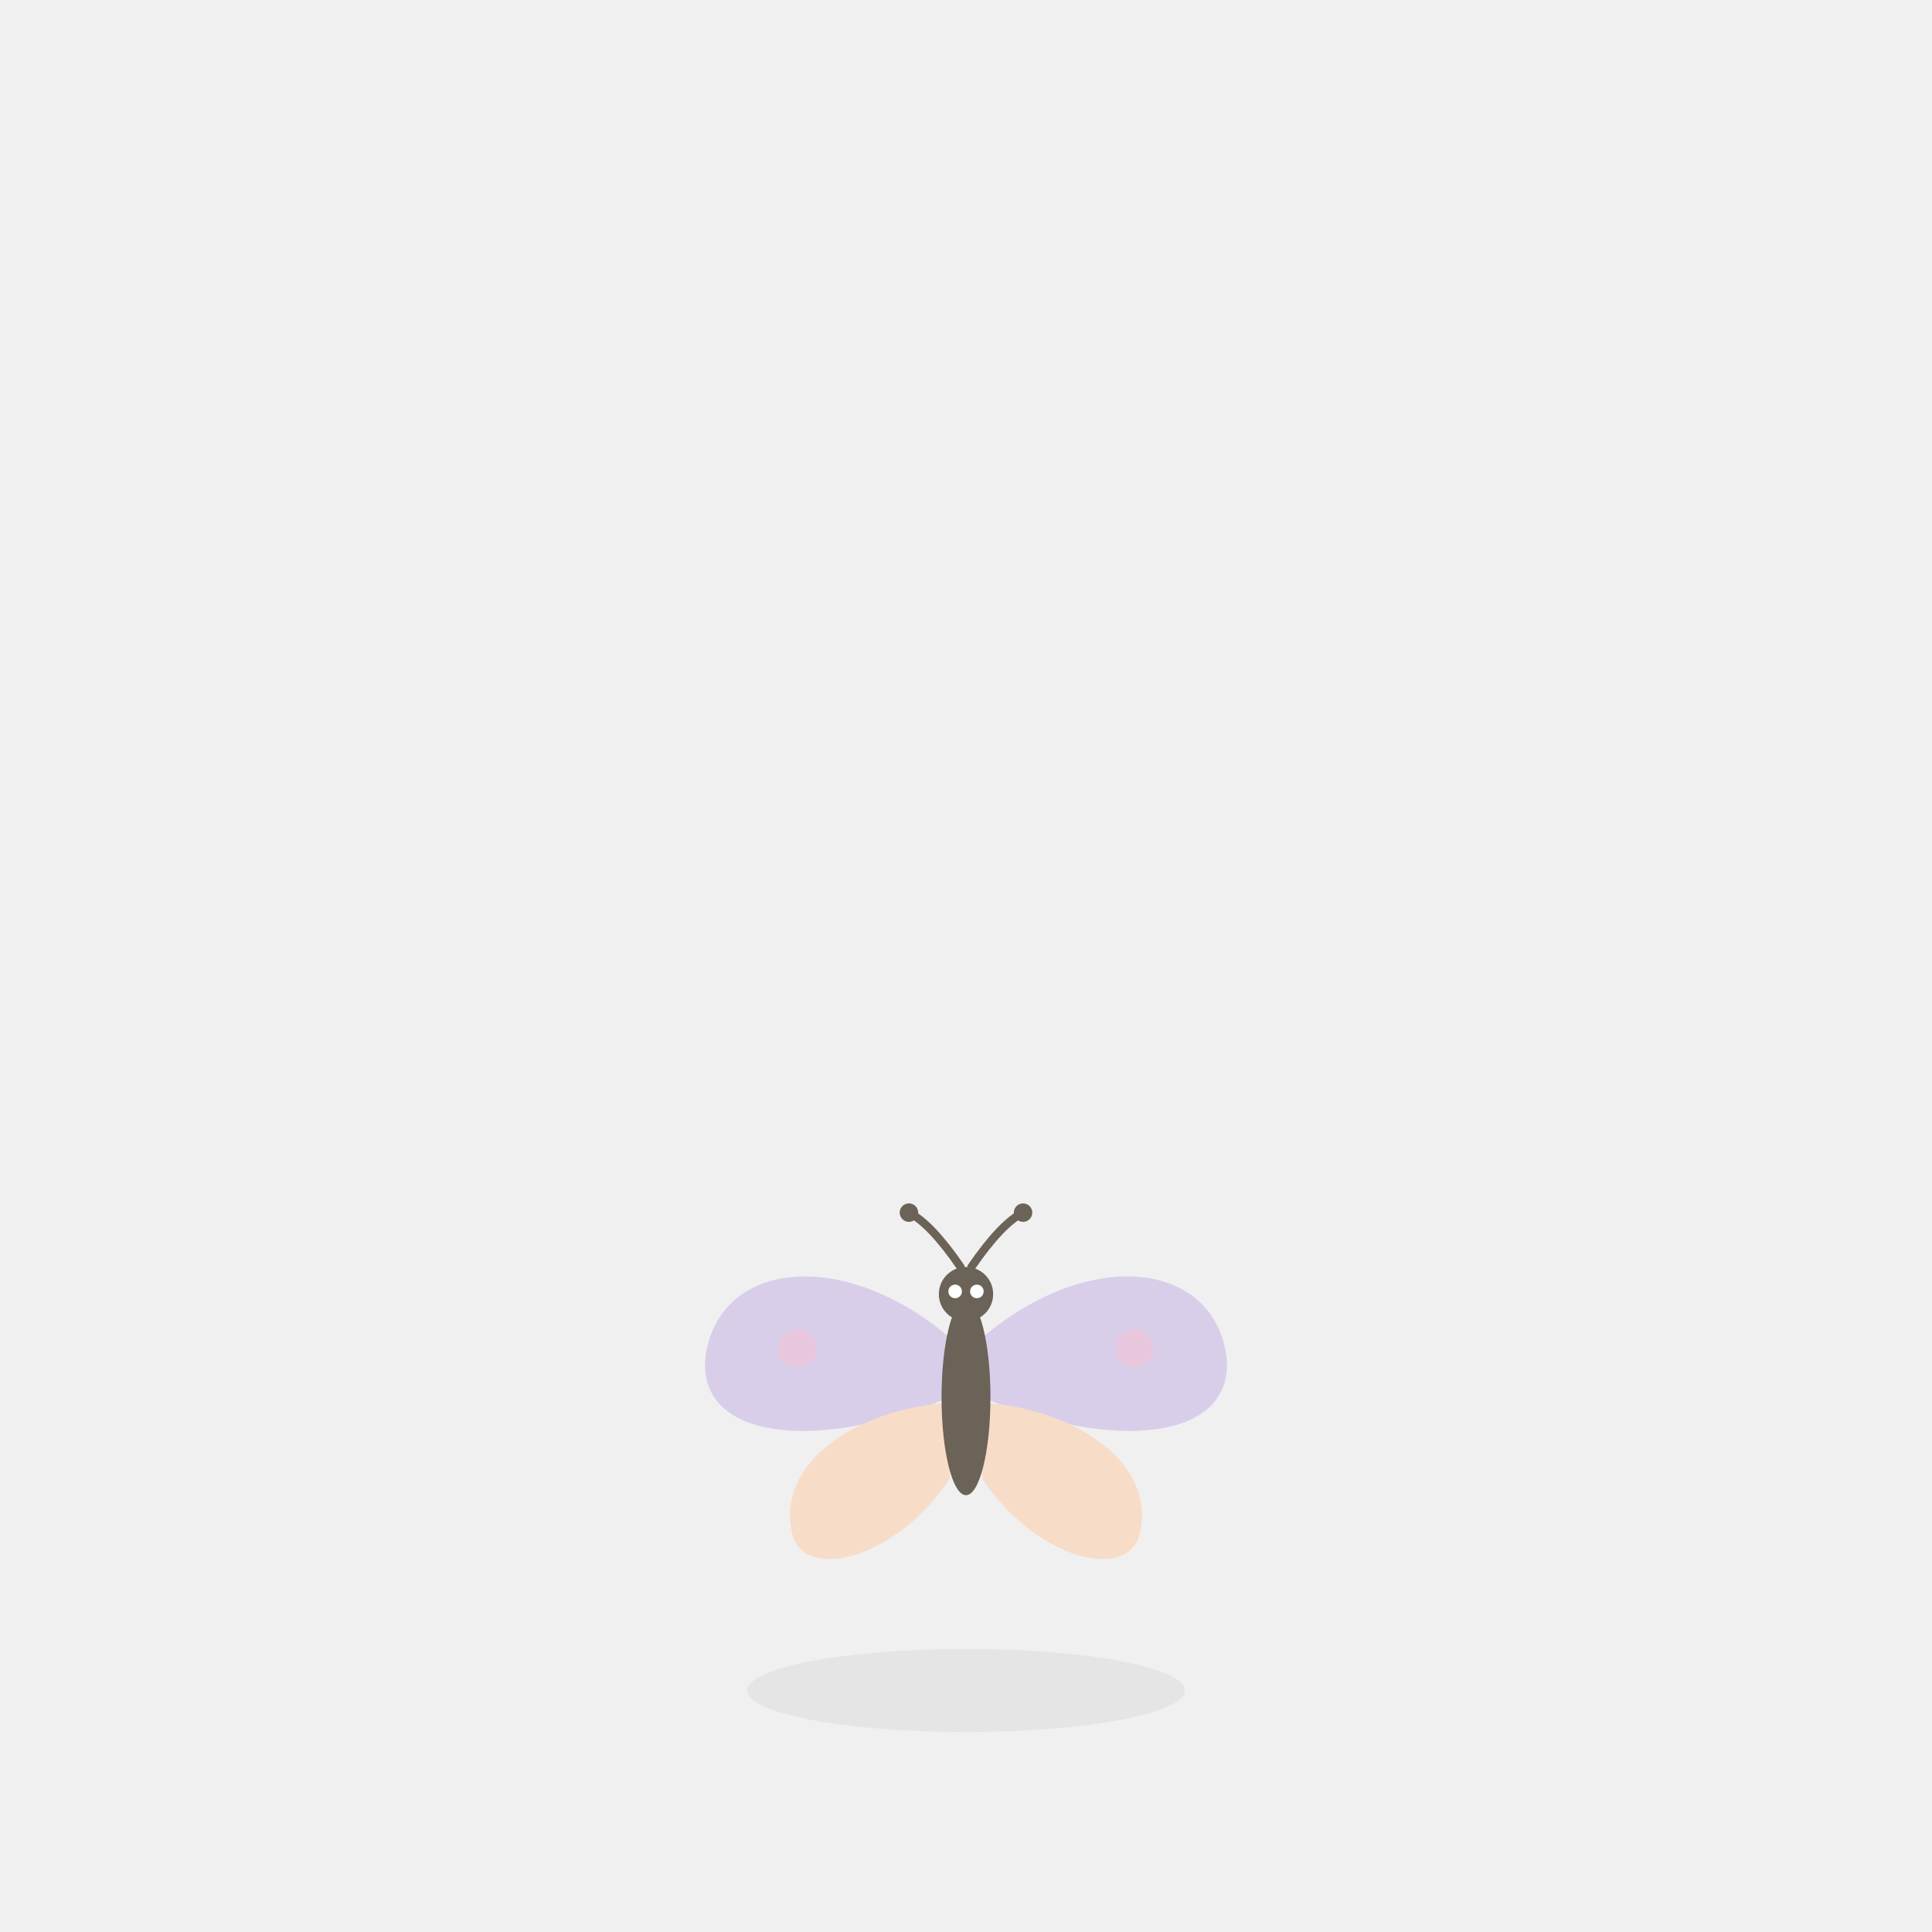
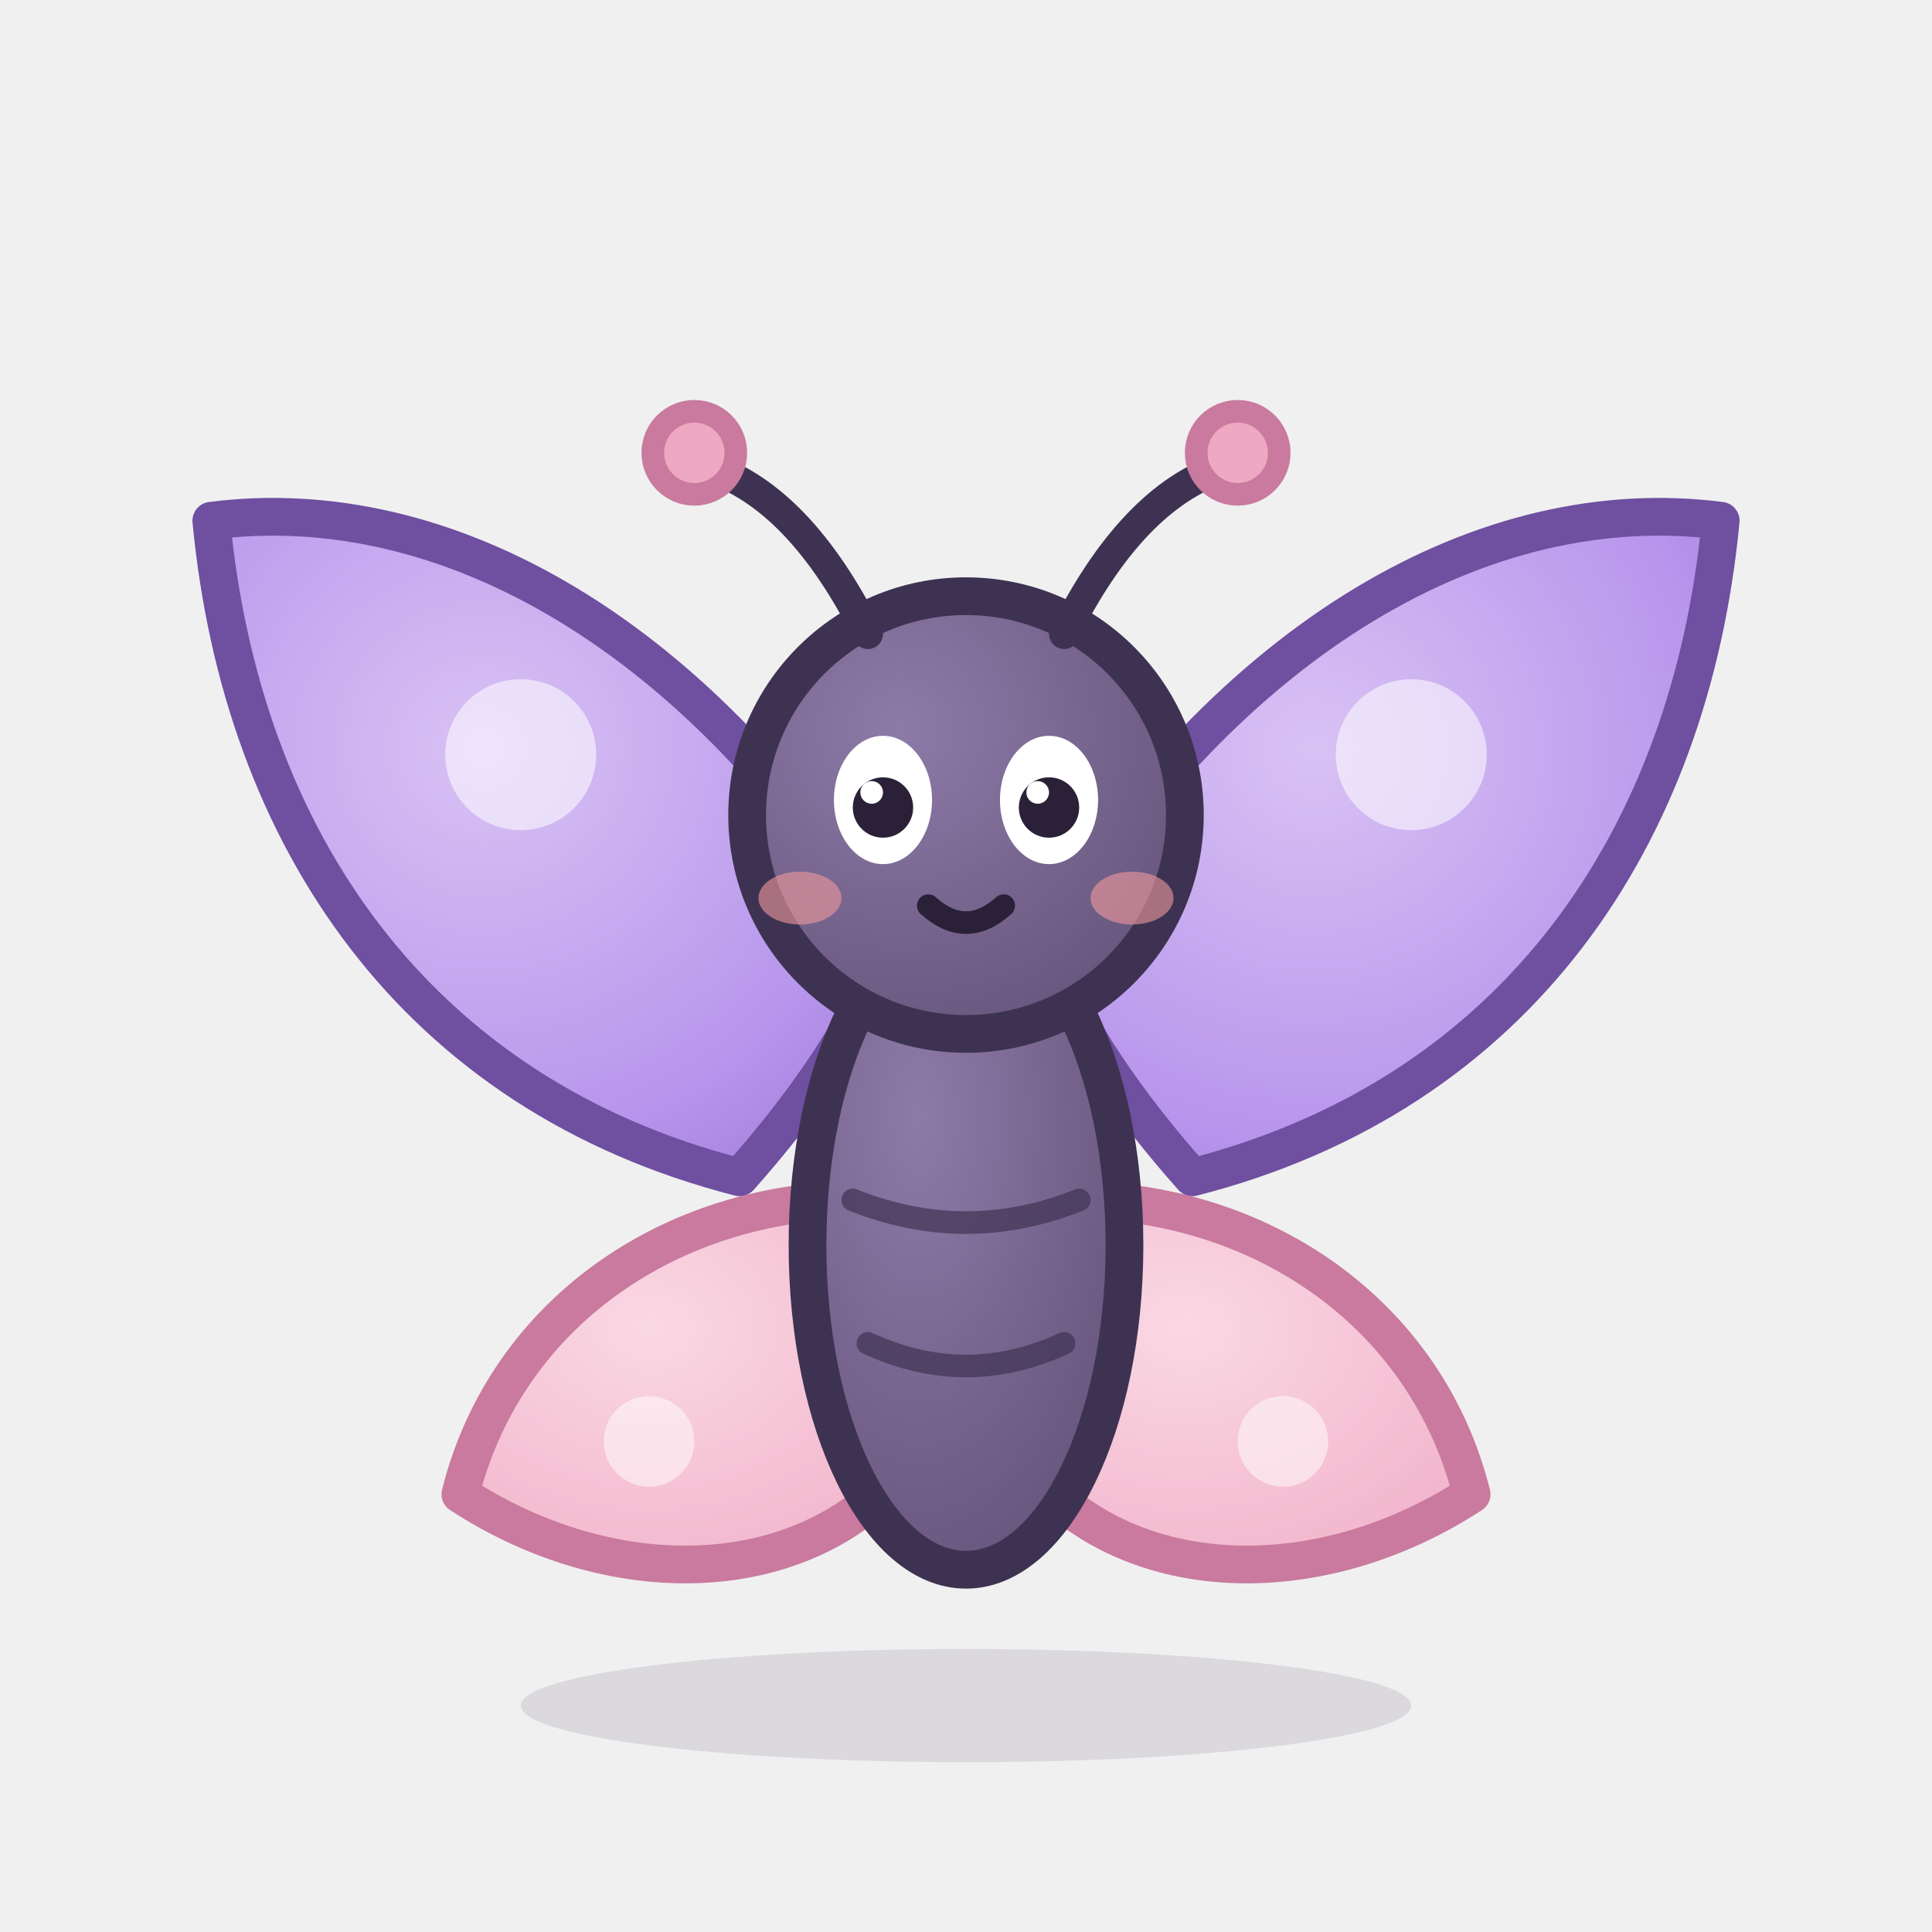
<svg xmlns="http://www.w3.org/2000/svg" viewBox="0 0 512 512" fill="none">
-   <ellipse cx="256" cy="448" rx="58" ry="11" fill="#000000" opacity="0.05" />
-   <g transform="translate(256 366) scale(0.72)">
-     <g>
-       <g>
-         <path d="M-6 -16 C -46 -50 -92 -44 -96 -8 C -98 22 -54 26 -6 6 Z" fill="#D8CEEA" />
-         <path d="M-6 8 C -40 10 -70 30 -64 56 C -60 74 -26 66 -6 36 Z" fill="#F7DCC8" />
-         <circle cx="-62" cy="-12" r="7" fill="#E8C6DC" />
-       </g>
-       <g transform="scale(-1,1)">
-         <path d="M-6 -16 C -46 -50 -92 -44 -96 -8 C -98 22 -54 26 -6 6 Z" fill="#D8CEEA" />
-         <path d="M-6 8 C -40 10 -70 30 -64 56 C -60 74 -26 66 -6 36 Z" fill="#F7DCC8" />
-         <circle cx="-62" cy="-12" r="7" fill="#E8C6DC" />
-       </g>
-     </g>
-     <ellipse cx="0" cy="6" rx="9" ry="36" fill="#6B6357" />
-     <circle cx="0" cy="-32" r="10" fill="#6B6357" />
-     <g stroke="#6B6357" stroke-width="3" stroke-linecap="round" fill="none">
-       <path d="M-2 -42 q-11 -16 -19 -20" />
-       <path d="M2 -42 q11 -16 19 -20" />
-     </g>
-     <circle cx="-21" cy="-62" r="3.4" fill="#6B6357" />
-     <circle cx="21" cy="-62" r="3.4" fill="#6B6357" />
-     <circle cx="-4" cy="-33" r="2.5" fill="#fff" />
-     <circle cx="4" cy="-33" r="2.5" fill="#fff" />
-   </g>
+   <defs>
+     <radialGradient id="fl3-wing" cx="0.4" cy="0.35" r="1">
+       <stop offset="0" stop-color="#D9C2F4" />
+       <stop offset="0.6" stop-color="#B795EC" />
+       <stop offset="1" stop-color="#9268C9" />
+     </radialGradient>
+     <radialGradient id="fl3-wingb" cx="0.4" cy="0.35" r="1">
+       <stop offset="0" stop-color="#FAD8E4" />
+       <stop offset="1" stop-color="#EFA8C2" />
+     </radialGradient>
+     <radialGradient id="fl3-body" cx="0.35" cy="0.3" r="1">
+       <stop offset="0" stop-color="#8E7AA8" />
+       <stop offset="1" stop-color="#5A4A6E" />
+     </radialGradient>
+   </defs>
+   <ellipse cx="256" cy="452" rx="118" ry="15" fill="#4A3A60" opacity="0.13" />
+   <path d="M236 250 C 186 168 118 130 56 138 C 64 222 110 290 196 312 C 212 294 228 272 236 250 Z" fill="url(#fl3-wing)" stroke="#6E4FA0" stroke-width="10" stroke-linejoin="round" />
+   <path d="M276 250 C 326 168 394 130 456 138 C 448 222 402 290 316 312 C 300 294 284 272 276 250 Z" fill="url(#fl3-wing)" stroke="#6E4FA0" stroke-width="10" stroke-linejoin="round" />
+   <path d="M228 318 C 178 318 134 348 122 396 C 168 426 226 420 248 376 C 244 356 236 336 228 318 Z" fill="url(#fl3-wingb)" stroke="#C97A9E" stroke-width="10" stroke-linejoin="round" />
+   <path d="M284 318 C 334 318 378 348 390 396 C 344 426 286 420 264 376 C 268 356 276 336 284 318 Z" fill="url(#fl3-wingb)" stroke="#C97A9E" stroke-width="10" stroke-linejoin="round" />
+   <circle cx="138" cy="200" r="20" fill="#FFFFFF" opacity="0.55" />
+   <circle cx="374" cy="200" r="20" fill="#FFFFFF" opacity="0.55" />
+   <circle cx="172" cy="382" r="12" fill="#FFFFFF" opacity="0.5" />
+   <circle cx="340" cy="382" r="12" fill="#FFFFFF" opacity="0.5" />
+   <ellipse cx="256" cy="330" rx="42" ry="86" fill="url(#fl3-body)" stroke="#3E3252" stroke-width="10" />
+   <path d="M226 318 q30 12 60 0 M230 356 q26 12 52 0" stroke="#3E3252" stroke-width="6" fill="none" stroke-linecap="round" opacity="0.7" />
+   <circle cx="256" cy="216" r="58" fill="url(#fl3-body)" stroke="#3E3252" stroke-width="10" />
+   <path d="M230 168 q-18 -36 -42 -44" stroke="#3E3252" stroke-width="8" fill="none" stroke-linecap="round" />
+   <circle cx="184" cy="120" r="11" fill="#EFA8C2" stroke="#C97A9E" stroke-width="6" />
+   <path d="M282 168 q18 -36 42 -44" stroke="#3E3252" stroke-width="8" fill="none" stroke-linecap="round" />
+   <circle cx="328" cy="120" r="11" fill="#EFA8C2" stroke="#C97A9E" stroke-width="6" />
+   <ellipse cx="234" cy="212" rx="13" ry="17" fill="#FFFFFF" />
+   <circle cx="234" cy="214" r="8" fill="#2A2138" />
+   <circle cx="231" cy="210" r="3" fill="#FFFFFF" />
+   <ellipse cx="278" cy="212" rx="13" ry="17" fill="#FFFFFF" />
+   <circle cx="278" cy="214" r="8" fill="#2A2138" />
+   <circle cx="275" cy="210" r="3" fill="#FFFFFF" />
+   <path d="M246 240 q10 9 20 0" stroke="#2A2138" stroke-width="6" fill="none" stroke-linecap="round" />
+   <ellipse cx="212" cy="238" rx="11" ry="7" fill="#F09A9C" opacity="0.6" />
+   <ellipse cx="300" cy="238" rx="11" ry="7" fill="#F09A9C" opacity="0.6" />
</svg>
